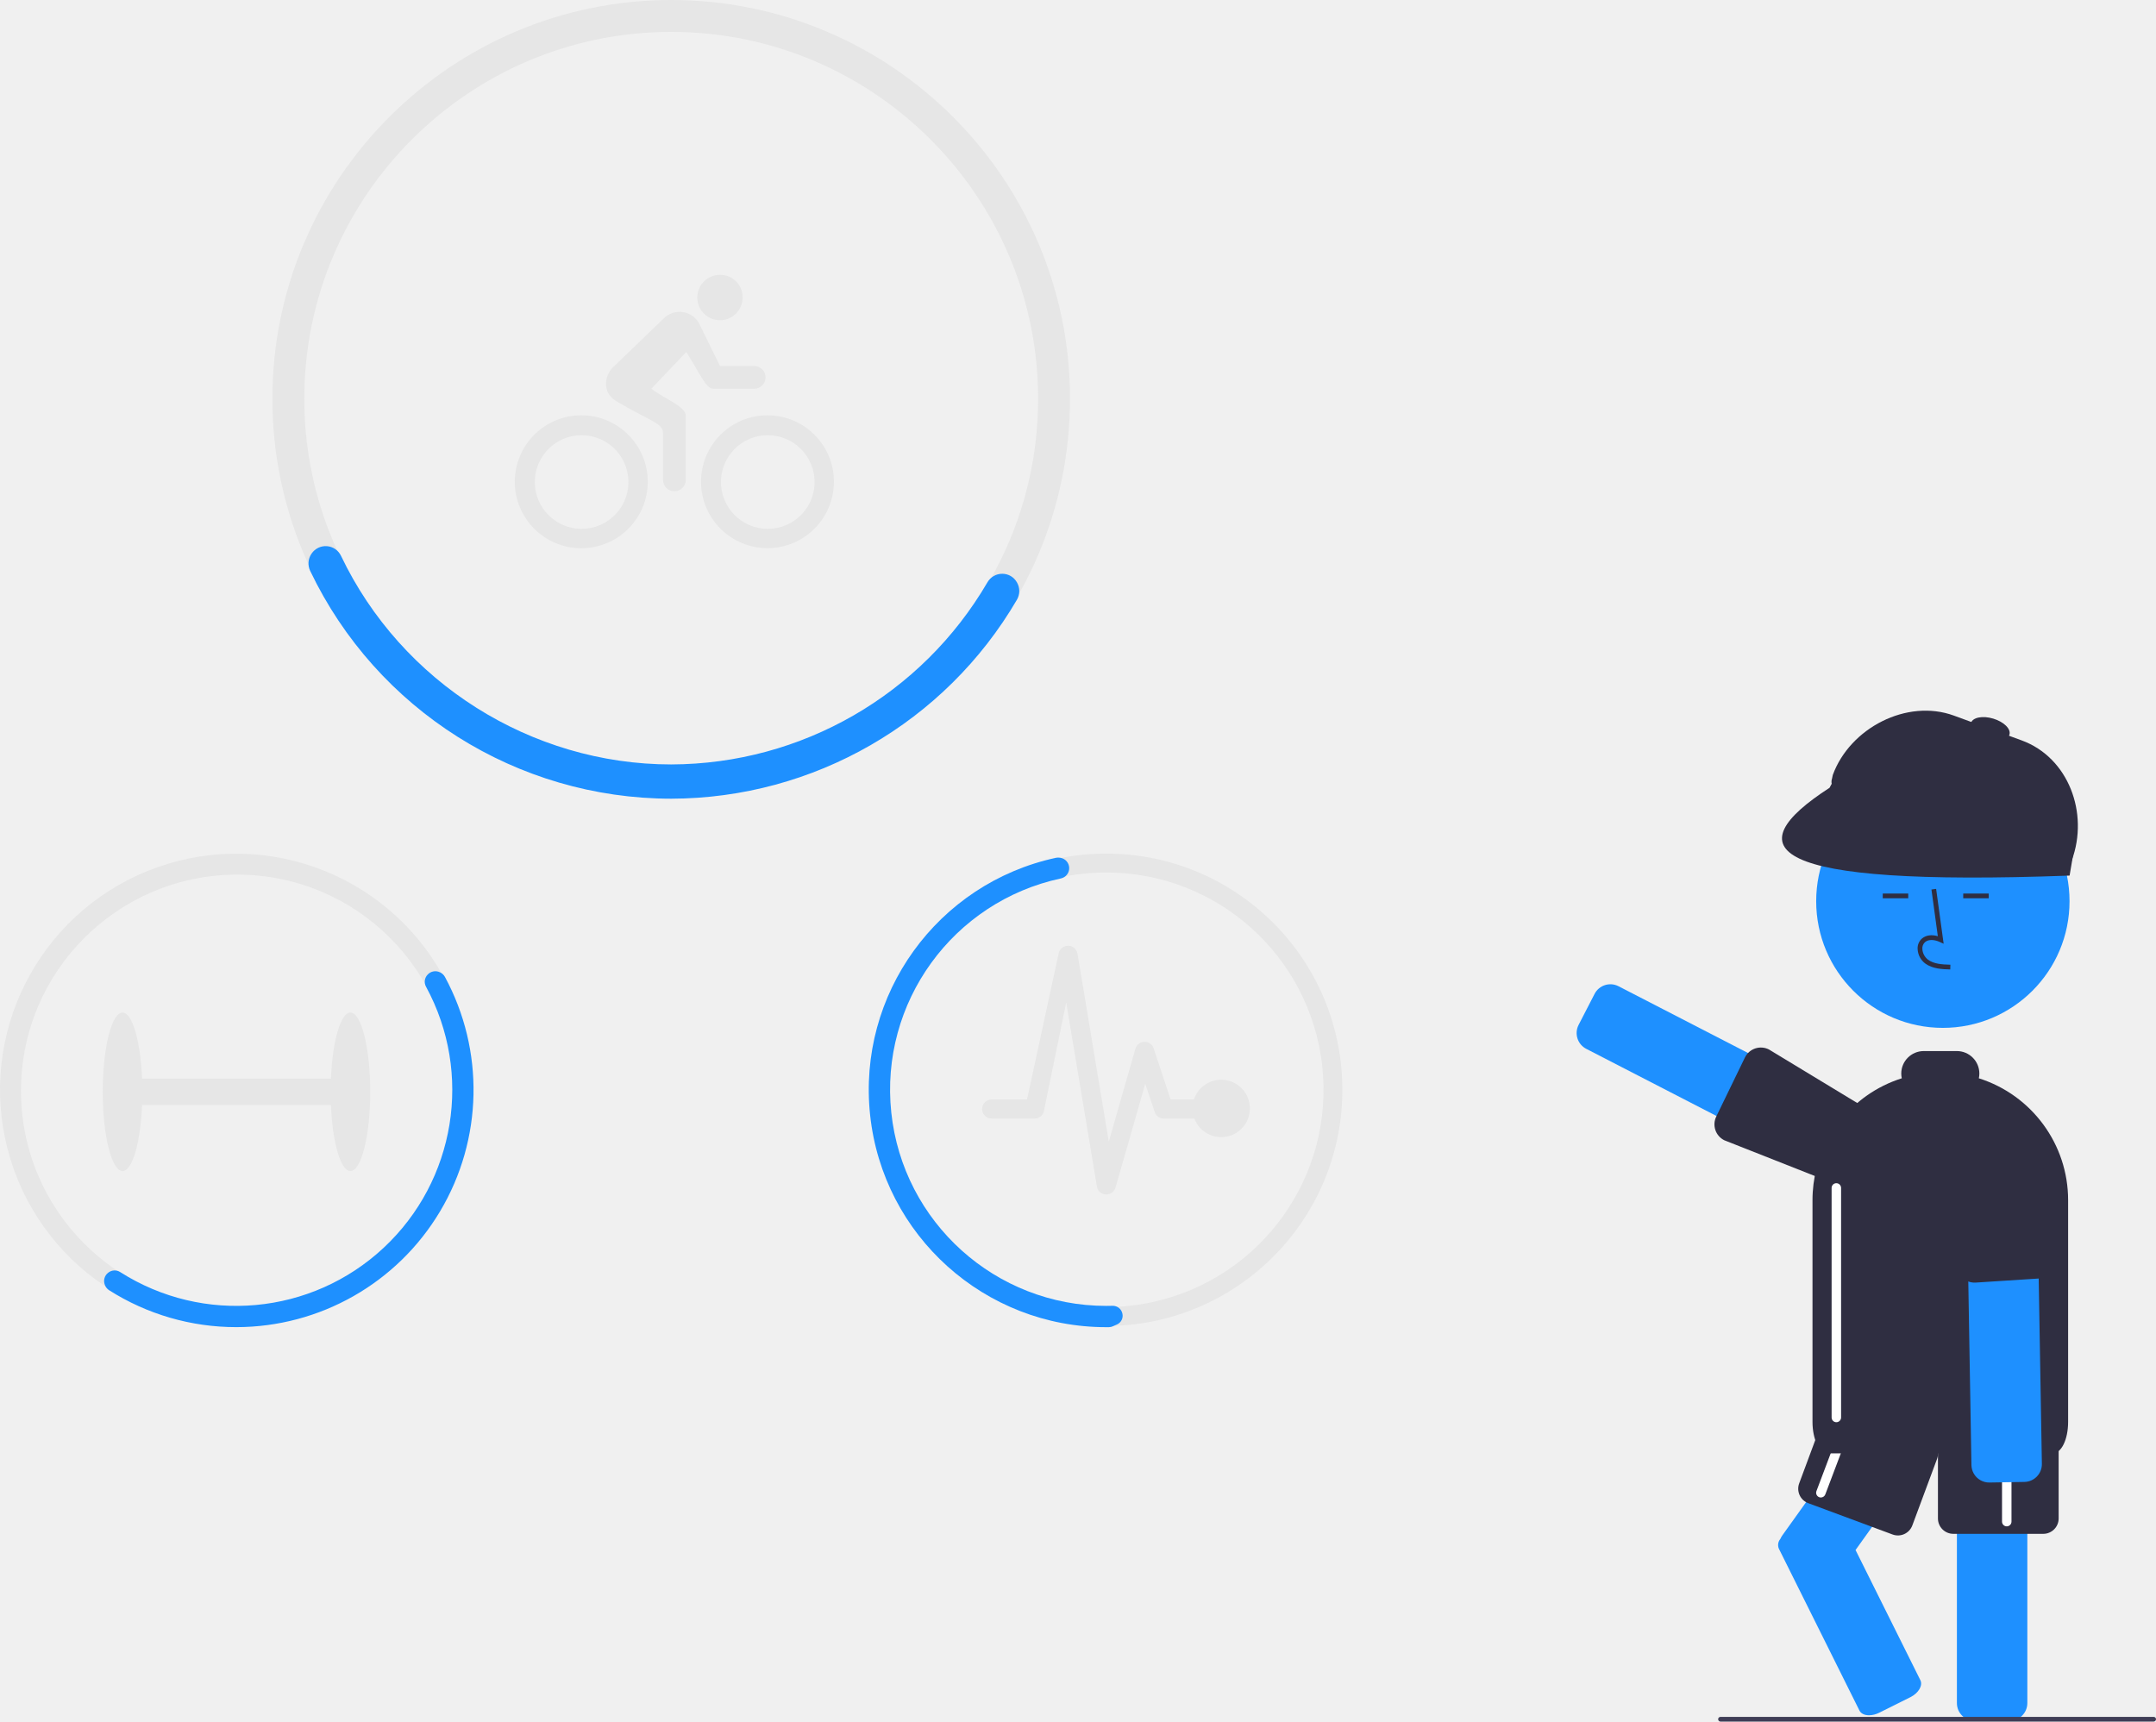
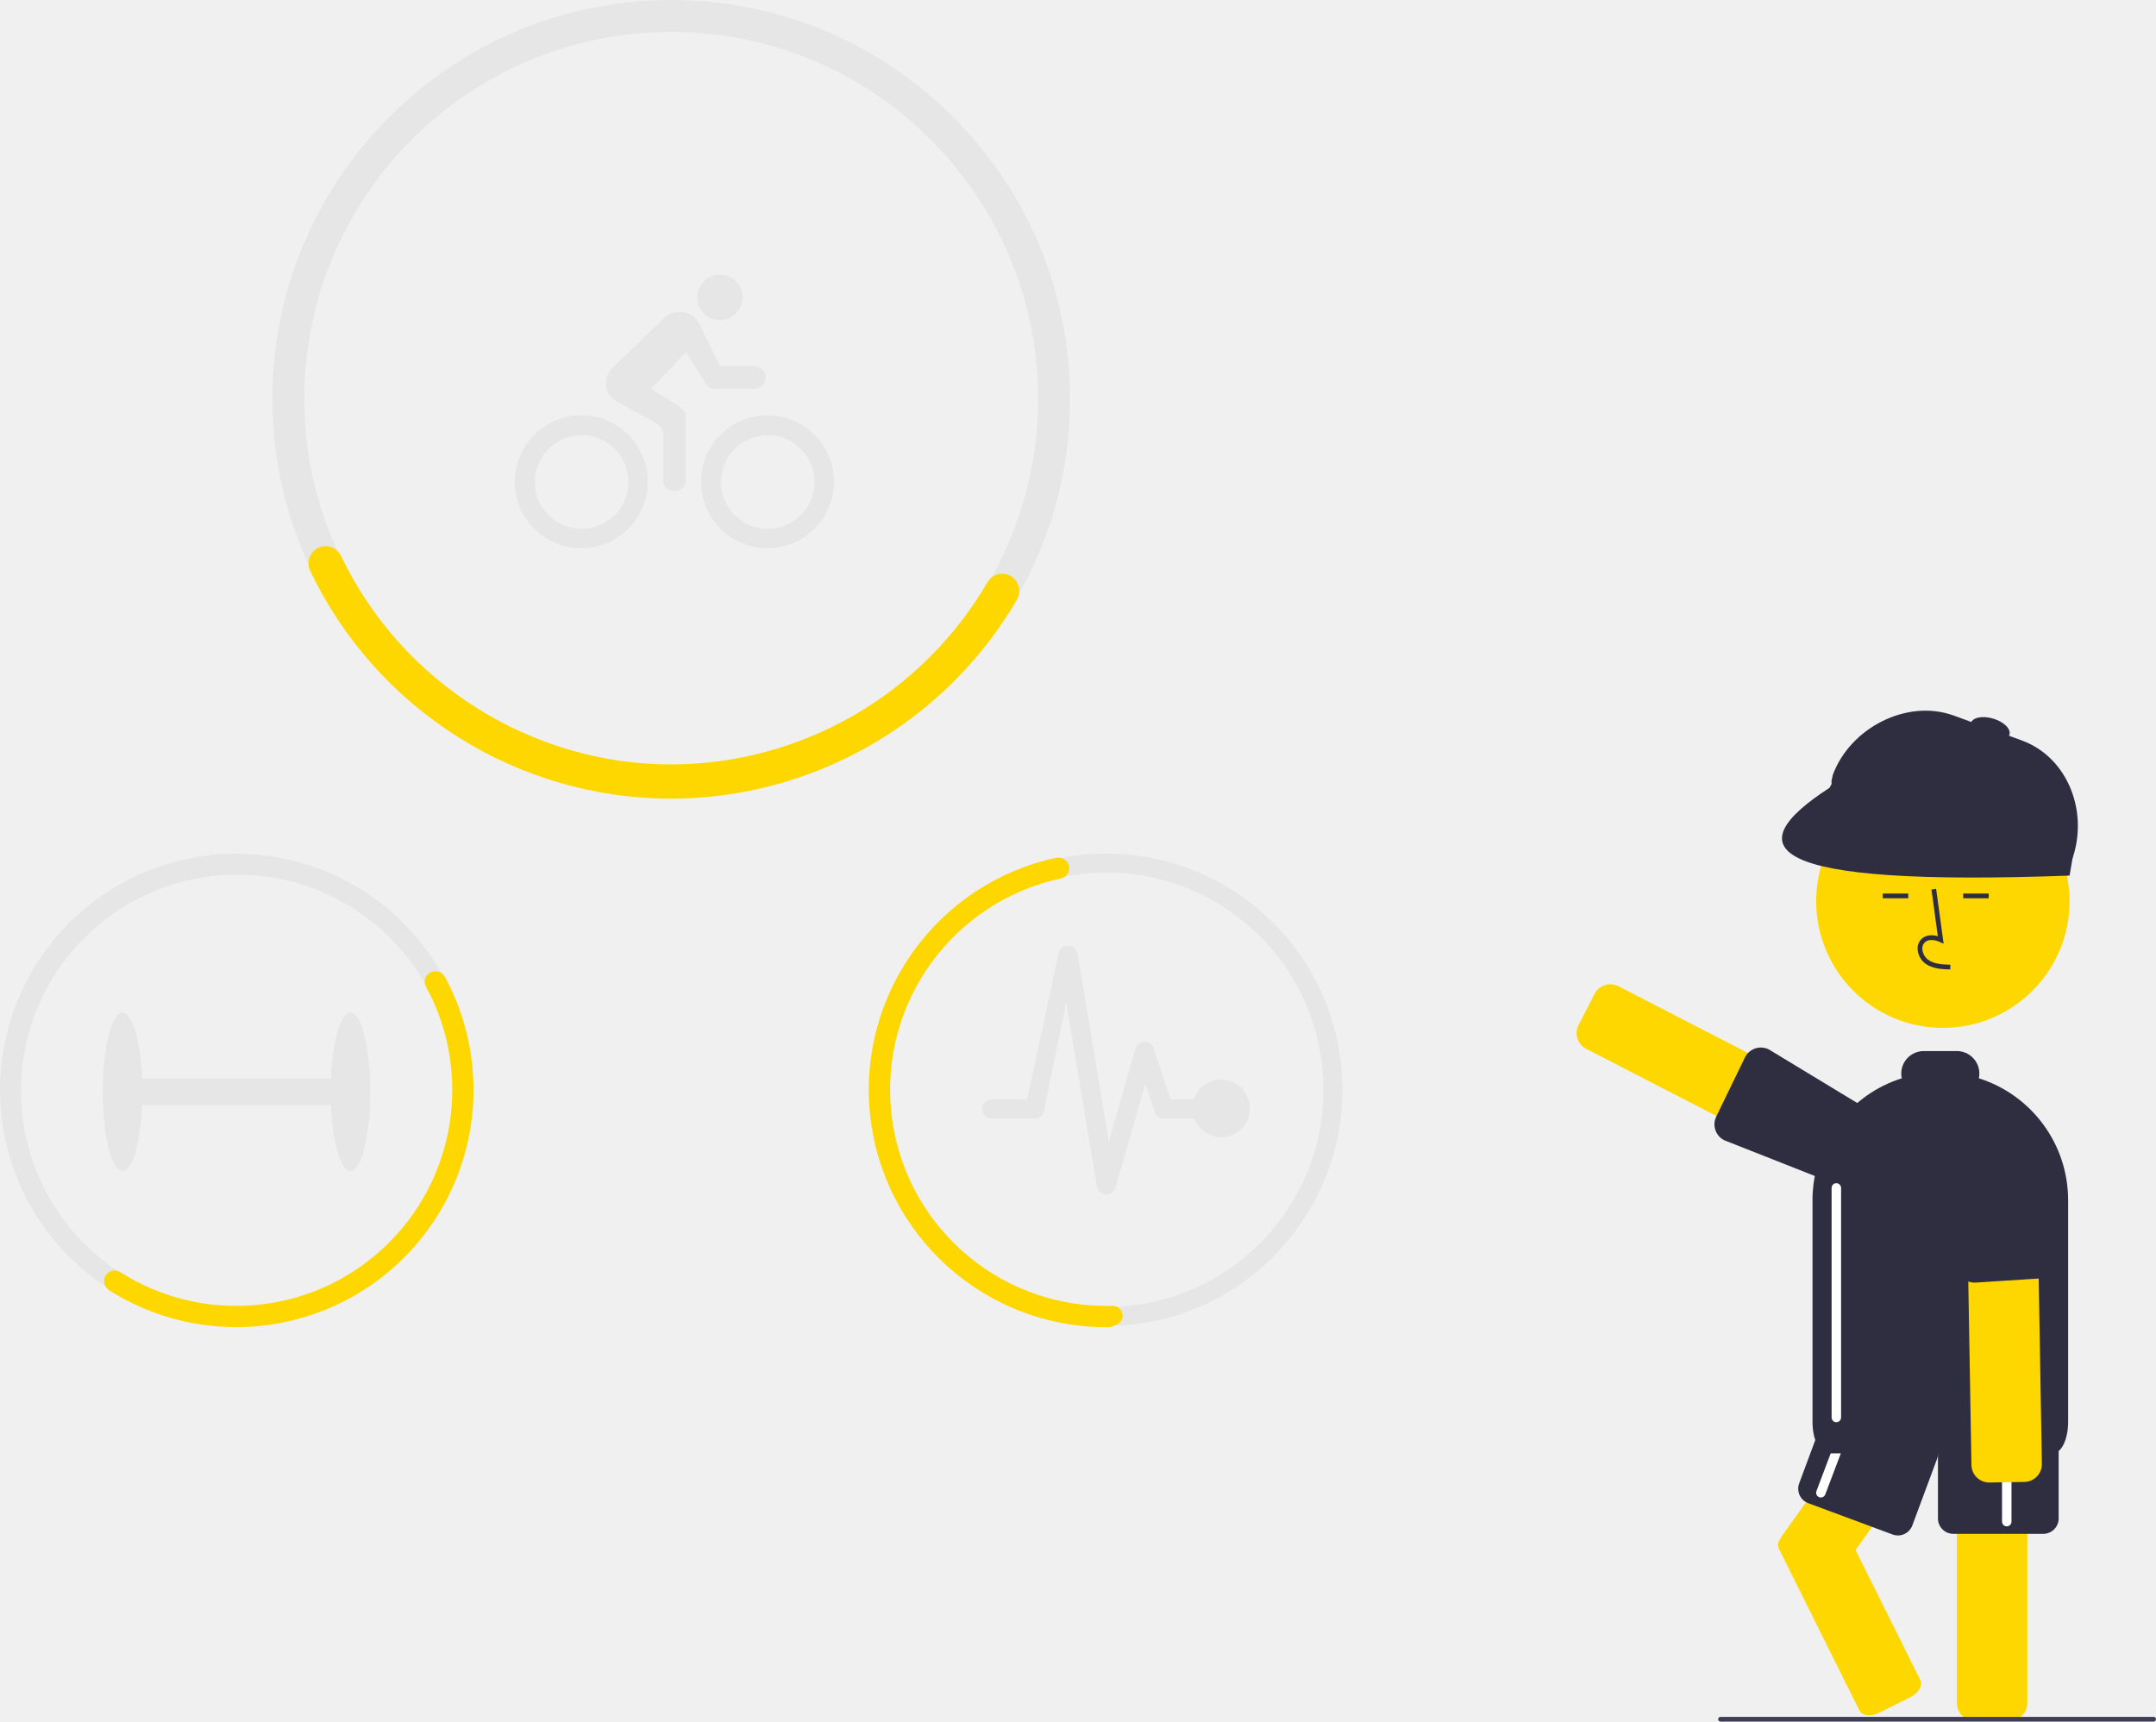
<svg xmlns="http://www.w3.org/2000/svg" data-name="Layer 1" width="910.915" height="727.466" viewBox="0 0 910.915 727.466">
-   <path d="M896.568,736.779a4.098,4.098,0,0,1,.229-.34,6.959,6.959,0,0,1,.76-1.35l25.16-35.2,20.73-28.99h35.36l-2.5,3.49-4.45,6.23-13.79,19.28-29.55,41.33,27.39,55.02c1.12,2.24-.79,5.46-4.24,7.18l-13.21,6.58a9.712,9.712,0,0,1-4.23,1.06c-1.86,0-3.41-.69-4.06-2l-34.05-68.4A3.963,3.963,0,0,1,896.568,736.779Z" transform="translate(-144.5425 -86.26723)" fill="#1e90ff" />
+   <path d="M896.568,736.779a4.098,4.098,0,0,1,.229-.34,6.959,6.959,0,0,1,.76-1.35l25.16-35.2,20.73-28.99h35.36l-2.5,3.49-4.45,6.23-13.79,19.28-29.55,41.33,27.39,55.02c1.12,2.24-.79,5.46-4.24,7.18l-13.21,6.58a9.712,9.712,0,0,1-4.23,1.06c-1.86,0-3.41-.69-4.06-2l-34.05-68.4A3.963,3.963,0,0,1,896.568,736.779Z" transform="translate(-144.5425 -86.26723)" fill="#FFD700" />
  <path d="M944.15,734.671,908.529,721.436a6.508,6.508,0,0,1-3.829-8.357l10.449-28.122a6.509,6.509,0,0,1,8.357-3.829l35.621,13.235a6.508,6.508,0,0,1,3.829,8.357l-10.449,28.122a6.499,6.499,0,0,1-8.357,3.829Z" transform="translate(-144.5425 -86.26723)" fill="#2f2e41" />
  <path d="M913.861,719.038a1.994,1.994,0,0,1-.704-.129h-0a2.003,2.003,0,0,1-1.164-2.578l13.079-34.611a2,2,0,0,1,3.742,1.414L915.734,717.745A2.004,2.004,0,0,1,913.861,719.038Z" transform="translate(-144.5425 -86.26723)" fill="#fff" />
-   <path d="M971.337,805.919V680.909a1.968,1.968,0,0,1,.022-.348,7.443,7.443,0,0,1,4.764-6.637,7.313,7.313,0,0,1,2.714-.516h14.76a7.508,7.508,0,0,1,7.5,7.5V805.919a7.508,7.508,0,0,1-7.5,7.5H978.837A7.508,7.508,0,0,1,971.337,805.919Z" transform="translate(-144.5425 -86.26723)" fill="#1e90ff" />
+   <path d="M971.337,805.919V680.909a1.968,1.968,0,0,1,.022-.348,7.443,7.443,0,0,1,4.764-6.637,7.313,7.313,0,0,1,2.714-.516h14.76a7.508,7.508,0,0,1,7.5,7.5V805.919a7.508,7.508,0,0,1-7.5,7.5H978.837A7.508,7.508,0,0,1,971.337,805.919Z" transform="translate(-144.5425 -86.26723)" fill="#FFD700" />
  <path d="M963.328,727.899v-30a6.507,6.507,0,0,1,6.5-6.5h38a6.507,6.507,0,0,1,6.5,6.5v30a6.507,6.507,0,0,1-6.5,6.5h-38A6.507,6.507,0,0,1,963.328,727.899Z" transform="translate(-144.5425 -86.26723)" fill="#2f2e41" />
  <path d="M992.402,731.233a2.002,2.002,0,0,1-2-2v-37a2,2,0,0,1,4,0v37A2.002,2.002,0,0,1,992.402,731.233Z" transform="translate(-144.5425 -86.26723)" fill="#fff" />
-   <path d="M924.068,585.823,814.73,529.454a7.517,7.517,0,0,1-3.227-10.104l6.761-13.121a7.516,7.516,0,0,1,10.103-3.225L937.708,559.375A7.106,7.106,0,0,1,939.226,560.422a7.471,7.471,0,0,1,1.706,9.056l-6.761,13.121a7.478,7.478,0,0,1-4.386,3.708,7.771,7.771,0,0,1-2.298.352A7.442,7.442,0,0,1,924.068,585.823Z" transform="translate(-144.5425 -86.26723)" fill="#1e90ff" />
+   <path d="M924.068,585.823,814.73,529.454a7.517,7.517,0,0,1-3.227-10.104l6.761-13.121a7.516,7.516,0,0,1,10.103-3.225L937.708,559.375A7.106,7.106,0,0,1,939.226,560.422a7.471,7.471,0,0,1,1.706,9.056l-6.761,13.121a7.478,7.478,0,0,1-4.386,3.708,7.771,7.771,0,0,1-2.298.352A7.442,7.442,0,0,1,924.068,585.823Z" transform="translate(-144.5425 -86.26723)" fill="#FFD700" />
  <path d="M926.194,589.065l-53.158-20.988a7.509,7.509,0,0,1-3.347-10.057l12.122-24.984a7.537,7.537,0,0,1,4.34-3.751,7.514,7.514,0,0,1,5.796.457l48.004,29.1a2.185,2.185,0,0,1,.511.356c1.223,1.101,1.833,3.745,2.322,5.866l.078.33c.134.569.249,1.061.366,1.405l.04.132c.043.14.086.285.116.418a7.468,7.468,0,0,1-.578,5.155L936.185,585.693a7.584,7.584,0,0,1-6.727,4.146A7.199,7.199,0,0,1,926.194,589.065Z" transform="translate(-144.5425 -86.26723)" fill="#2f2e41" />
-   <circle cx="820.863" cy="380.81" r="53.519" fill="#1e90ff" />
+   <circle cx="820.863" cy="380.81" r="53.519" fill="#FFD700" />
  <path d="M968.53,495.913l.056-2c-3.721-.104-7.001-.337-9.466-2.138a6.148,6.148,0,0,1-2.381-4.528,3.514,3.514,0,0,1,1.153-2.895c1.636-1.382,4.269-.935,6.188-.055l1.655.759-3.173-23.19-1.981.271,2.699,19.727c-2.607-.767-5.023-.437-6.678.961a5.471,5.471,0,0,0-1.86,4.492,8.133,8.133,0,0,0,3.2,6.073C961.107,495.705,965.223,495.82,968.53,495.913Z" transform="translate(-144.5425 -86.26723)" fill="#2f2e41" />
  <rect x="795.466" y="377.571" width="10.771" height="2" fill="#2f2e41" />
  <rect x="829.466" y="377.571" width="10.771" height="2" fill="#2f2e41" />
  <path d="M916.618,700.374c-3.534-.204-6.291-6.015-6.291-13.302V593.399a54.363,54.363,0,0,1,1.706-13.524l0-.001c.412-1.589.902-3.168,1.453-4.692a53.865,53.865,0,0,1,17.025-23.879c.878-.717,1.796-1.411,2.728-2.062a53.642,53.642,0,0,1,14.81-7.335,9.372,9.372,0,0,1-.222-2.006,9.511,9.511,0,0,1,9.5-9.5h14a9.511,9.511,0,0,1,9.5,9.5,9.373,9.373,0,0,1-.221,2.002A54.031,54.031,0,0,1,1018.328,593.399v93.672c0,7.474-2.855,13.328-6.5,13.328h-95A.741.741,0,0,1,916.618,700.374Z" transform="translate(-144.5425 -86.26723)" fill="#2f2e41" />
-   <path d="M978.462,708.924a7.511,7.511,0,0,1-.984-3.576L975.374,582.355a7.49,7.49,0,0,1,2.104-5.342l.002-.002a7.496,7.496,0,0,1,5.263-2.29l14.76-.248a7.495,7.495,0,0,1,7.578,6.621,5.955,5.955,0,0,1,.048.742l2.112,123.002a7.518,7.518,0,0,1-7.377,7.625l-14.755.254a7.529,7.529,0,0,1-6.648-3.794Z" transform="translate(-144.5425 -86.26723)" fill="#1e90ff" />
+   <path d="M978.462,708.924a7.511,7.511,0,0,1-.984-3.576L975.374,582.355a7.49,7.49,0,0,1,2.104-5.342l.002-.002a7.496,7.496,0,0,1,5.263-2.29l14.76-.248a7.495,7.495,0,0,1,7.578,6.621,5.955,5.955,0,0,1,.048.742l2.112,123.002a7.518,7.518,0,0,1-7.377,7.625l-14.755.254a7.529,7.529,0,0,1-6.648-3.794Z" transform="translate(-144.5425 -86.26723)" fill="#FFD700" />
  <path d="M972.258,624.463a7.508,7.508,0,0,1-.965-3.208l.63-56.983a7.509,7.509,0,0,1,6.891-8.064l14.713-1.153a7.547,7.547,0,0,1,5.023,1.428c.151.114.302.254.449.353a14.035,14.035,0,0,0,1.148.86l.319.226c2.115,1.497,4.513,3.194,4.629,4.848l8.852,55.595a7.382,7.382,0,0,1-1.096,4.526,6.815,6.815,0,0,1-.677.939,6.475,6.475,0,0,1-.721.724,7.427,7.427,0,0,1-4.408,1.884l-27.691,1.787a7.508,7.508,0,0,1-7.096-3.764Z" transform="translate(-144.5425 -86.26723)" fill="#2f2e41" />
  <path d="M920.402,687.233a2.002,2.002,0,0,1-2-2v-97a2,2,0,0,1,4,0v97A2.002,2.002,0,0,1,920.402,687.233Z" transform="translate(-144.5425 -86.26723)" fill="#fff" />
  <path d="M1013.944,454.363l-92.974-34.013a4,4,0,0,1-2.382-5.131l.315-1.487c7.261-19.848,31.328-32.34,51.176-25.079l28.61,10.466c19.848,7.261,28.475,30.764,21.214,50.612l-.828,2.248A4,4,0,0,1,1013.944,454.363Z" transform="translate(-144.5425 -86.26723)" fill="#2f2e41" />
  <path d="M1018.952,456.25c-129.587,4.782-140.911-11.501-101.426-37.105l8.376-15.413,96,35Z" transform="translate(-144.5425 -86.26723)" fill="#2f2e41" />
  <ellipse cx="985.402" cy="394.233" rx="4.5" ry="8.5" transform="translate(179.6477 1138.168) rotate(-73.26954)" fill="#2f2e41" />
  <path d="M428.128,86.267c-92.916,0-168.497,75.581-168.497,168.497a167.593,167.593,0,0,0,14.774,68.989c26.407,58.61,85.367,99.508,153.723,99.508a168.59,168.59,0,0,0,168.497-168.497C596.625,161.848,521.031,86.267,428.128,86.267ZM567.536,322.5A155.175,155.175,0,0,1,428.128,409.781c-65.687,0-121.965-41.073-144.49-98.888A153.876,153.876,0,0,1,273.111,254.764C273.111,169.289,342.653,99.747,428.128,99.747s155.017,69.542,155.017,155.017A153.935,153.935,0,0,1,567.536,322.5Z" transform="translate(-144.5425 -86.26723)" fill="#e6e6e6" />
-   <path d="M428.128,423.761A169.2,169.2,0,0,1,275.592,327.495a7.279,7.279,0,0,1,.548-7.233l.09-.132a7.173,7.173,0,0,1,12.379.99c25.564,53.556,80.328,88.162,139.52,88.162a155.145,155.145,0,0,0,133.619-76.976,7.176,7.176,0,0,1,6.259-3.588,7.049,7.049,0,0,1,6.162,3.592l.079.138a7.266,7.266,0,0,1-.038,7.222A169.646,169.646,0,0,1,428.128,423.761Z" transform="translate(-144.5425 -86.26723)" fill="#1e90ff" />
+   <path d="M428.128,423.761A169.2,169.2,0,0,1,275.592,327.495a7.279,7.279,0,0,1,.548-7.233l.09-.132a7.173,7.173,0,0,1,12.379.99c25.564,53.556,80.328,88.162,139.52,88.162a155.145,155.145,0,0,0,133.619-76.976,7.176,7.176,0,0,1,6.259-3.588,7.049,7.049,0,0,1,6.162,3.592l.079.138a7.266,7.266,0,0,1-.038,7.222A169.646,169.646,0,0,1,428.128,423.761Z" transform="translate(-144.5425 -86.26723)" fill="#FFD700" />
  <path d="M390.15,270.176a19.776,19.776,0,1,1-13.871,5.807,19.515,19.515,0,0,1,13.871-5.807m0-8.425A28.088,28.088,0,1,0,418.223,289.854a28.088,28.088,0,0,0-28.073-28.103Zm58.523-40.168a9.58,9.58,0,0,0,9.628-9.531q0-.049,0-.097a9.478,9.478,0,0,0-9.387-9.568q-.09-.001-.181,0a9.599,9.599,0,0,0-.181,19.196Q448.613,221.583,448.673,221.582Zm20.129,48.593a19.776,19.776,0,1,1-13.871,5.807,19.515,19.515,0,0,1,13.871-5.807m0-8.425a28.073,28.073,0,1,0,28.073,28.073,28.073,28.073,0,0,0-28.073-28.073Z" transform="translate(-144.5425 -86.26723)" fill="#e6e6e6" />
  <path d="M463.176,240.899H448.733L439.857,222.816A9.414,9.414,0,0,0,424.963,220.83L403.389,241.621a9.797,9.797,0,0,0-2.798,6.74c0,5.235,3.791,7.101,5.566,8.154,13.69,7.883,18.505,8.756,18.505,12.697V289.041a4.814,4.814,0,0,0,9.628,0h0V261.961c0-3.972-9.147-7.221-14.533-11.434l14.713-15.496c5.627,8.575,8.214,15.496,11.434,15.496h17.271a4.814,4.814,0,1,0,.016-9.628h-.016Z" transform="translate(-144.5425 -86.26723)" fill="#e6e6e6" />
  <path d="M292.599,514.124c-4.147,0-7.581,12.074-8.246,27.906H204.569c-.665-15.832-4.099-27.906-8.246-27.906-4.624,0-8.372,14.993-8.372,33.487s3.748,33.487,8.372,33.487c4.147,0,7.581-12.074,8.246-27.906h79.783c.665,15.832,4.099,27.906,8.246,27.906,4.624,0,8.372-14.993,8.372-33.487S297.222,514.124,292.599,514.124Z" transform="translate(-144.5425 -86.26723)" fill="#e6e6e6" />
  <path d="M331.462,498.169a99.773,99.773,0,1,0,12.644,48.581A99.773,99.773,0,0,0,331.462,498.169Zm-87.16,140.392a91.358,91.358,0,1,1,.922 0Q244.762,638.563,244.302,638.561Z" transform="translate(-144.5425 -86.26723)" fill="#e6e6e6" />
-   <path d="M244.35,647.055a100.096,100.096,0,0,1-53.697-15.592,4.49,4.49,0,0,1-1.767-2.149l-.05-.13a4.403,4.403,0,0,1,1.346-5.067,4.345,4.345,0,0,1,5.166-.316A91.269,91.269,0,0,0,324.549,503.223a4.35,4.35,0,0,1,.673-5.134,4.409,4.409,0,0,1,5.154-.991l.125.059a4.456,4.456,0,0,1,2.015,1.888A100.267,100.267,0,0,1,244.397,647.055Z" transform="translate(-144.5425 -86.26723)" fill="#1e90ff" />
+   <path d="M244.35,647.055a100.096,100.096,0,0,1-53.697-15.592,4.49,4.49,0,0,1-1.767-2.149l-.05-.13a4.403,4.403,0,0,1,1.346-5.067,4.345,4.345,0,0,1,5.166-.316A91.269,91.269,0,0,0,324.549,503.223a4.35,4.35,0,0,1,.673-5.134,4.409,4.409,0,0,1,5.154-.991l.125.059a4.456,4.456,0,0,1,2.015,1.888A100.267,100.267,0,0,1,244.397,647.055Z" transform="translate(-144.5425 -86.26723)" fill="#FFD700" />
  <path d="M611.909,446.964a99.804,99.804,0,1,0-.036,199.608h.036c.647,0,1.281,0,1.928-.027A99.8,99.8,0,0,0,611.909,446.964ZM632.25,636.301A91.818,91.818,0,1,1,611.855,454.944h.054A91.818,91.818,0,0,1,632.25,636.301Z" transform="translate(-144.5425 -86.26723)" fill="#e6e6e6" />
-   <path d="M611.909,647.072a100.305,100.305,0,0,1-21.236-198.337,4.598,4.598,0,0,1,1.808-.023l.208.04a4.442,4.442,0,0,1,.101,8.7A91.328,91.328,0,0,0,611.922,638.079c.882-.008,1.74-.012,2.61-.038a4.138,4.138,0,0,1,4.212,3.242,4.003,4.003,0,0,1-2.272,4.638v0q-.881.404-1.77.793a4.107,4.107,0,0,1-1.584.351C612.716,647.072,612.315,647.072,611.909,647.072Z" transform="translate(-144.5425 -86.26723)" fill="#1e90ff" />
+   <path d="M611.909,647.072a100.305,100.305,0,0,1-21.236-198.337,4.598,4.598,0,0,1,1.808-.023l.208.04a4.442,4.442,0,0,1,.101,8.7A91.328,91.328,0,0,0,611.922,638.079c.882-.008,1.74-.012,2.61-.038a4.138,4.138,0,0,1,4.212,3.242,4.003,4.003,0,0,1-2.272,4.638v0q-.881.404-1.77.793a4.107,4.107,0,0,1-1.584.351C612.716,647.072,612.315,647.072,611.909,647.072Z" transform="translate(-144.5425 -86.26723)" fill="#FFD700" />
  <path d="M661.145,542.525a12.198,12.198,0,0,0-12.179,8.313h-9.829l-7.176-21.578a4.043,4.043,0,0,0-3.841-2.779h-.076a3.996,3.996,0,0,0-3.79,2.931l-11.244,39.239-13.215-79.363a4.057,4.057,0,0,0-7.934-.328l-13.392,61.879H563.463a4.043,4.043,0,0,0,0,8.085h18.192a4.03,4.03,0,0,0,3.916-3.057l9.45-46.036,12.962,77.797a4.014,4.014,0,0,0,3.765,3.36h.227a4.055,4.055,0,0,0,3.891-2.931l12.558-43.863,3.967,11.951a4.076,4.076,0,0,0,3.841,2.779H649.143a12.131,12.131,0,1,0,12.002-16.398Z" transform="translate(-144.5425 -86.26723)" fill="#e6e6e6" />
  <path d="M1054.458,813.733h-183a1,1,0,0,1,0-2h183a1,1,0,0,1,0,2Z" transform="translate(-144.5425 -86.26723)" fill="#3f3d56" />
</svg>
